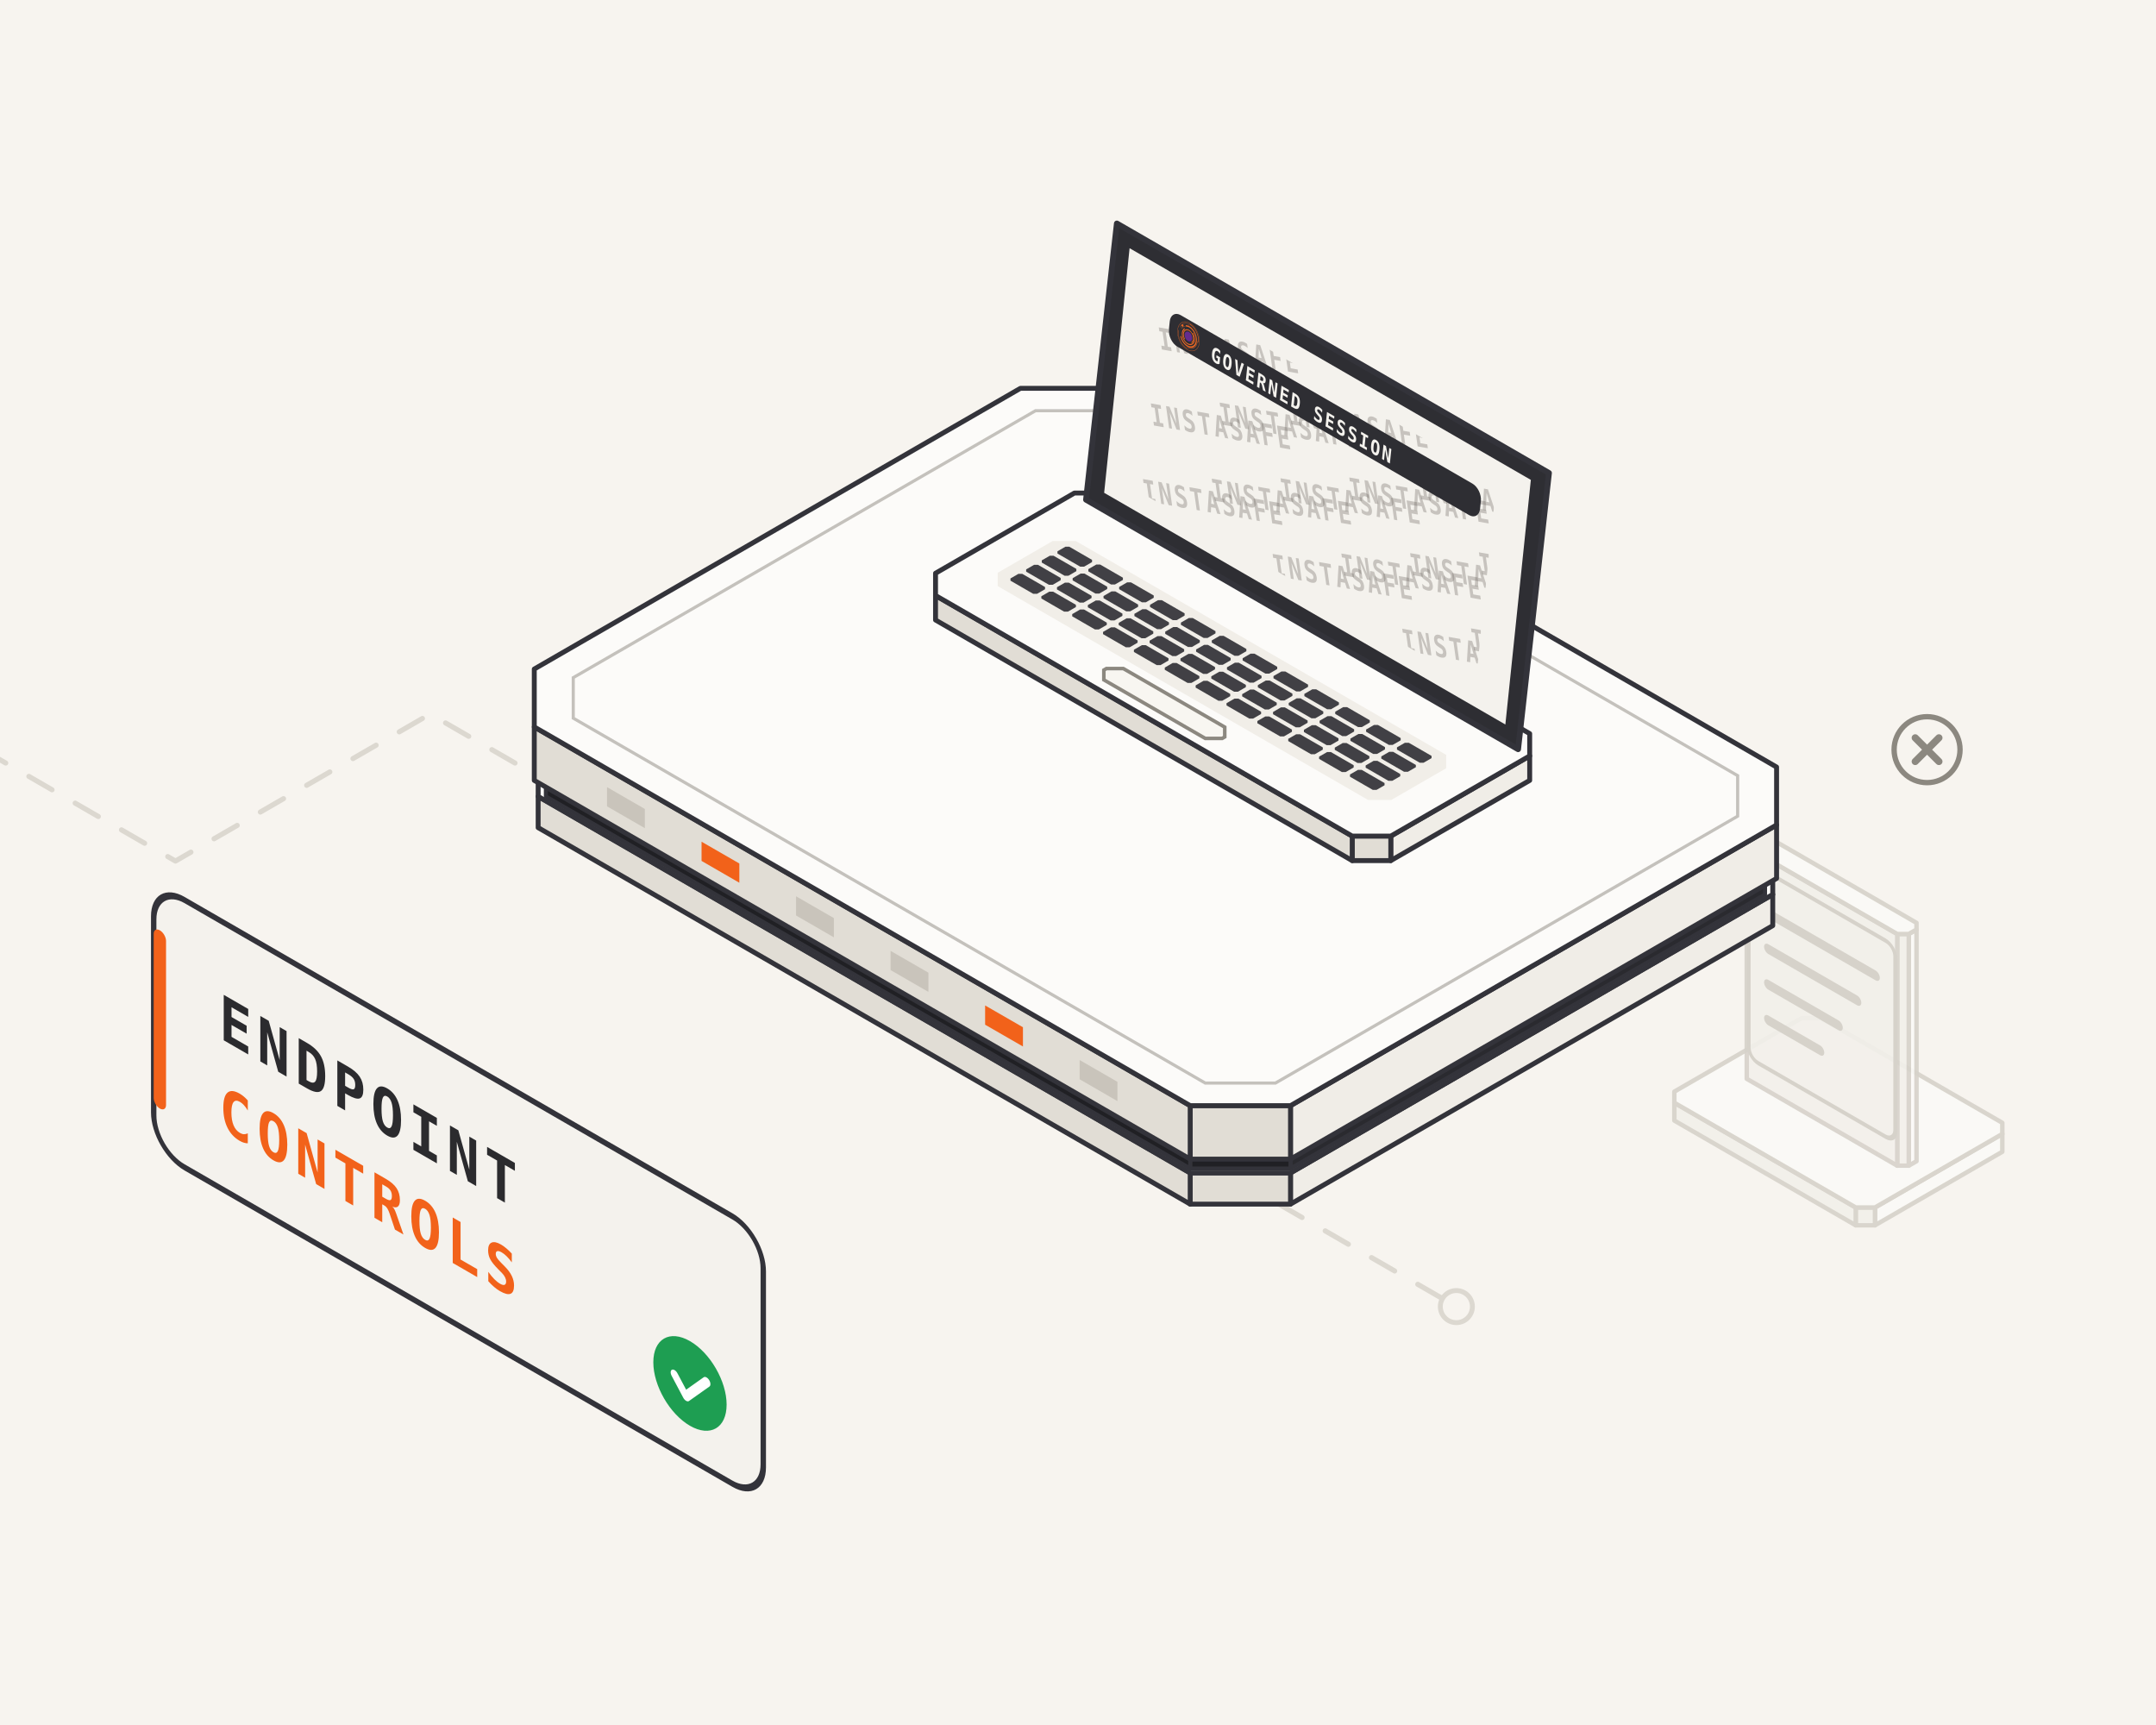
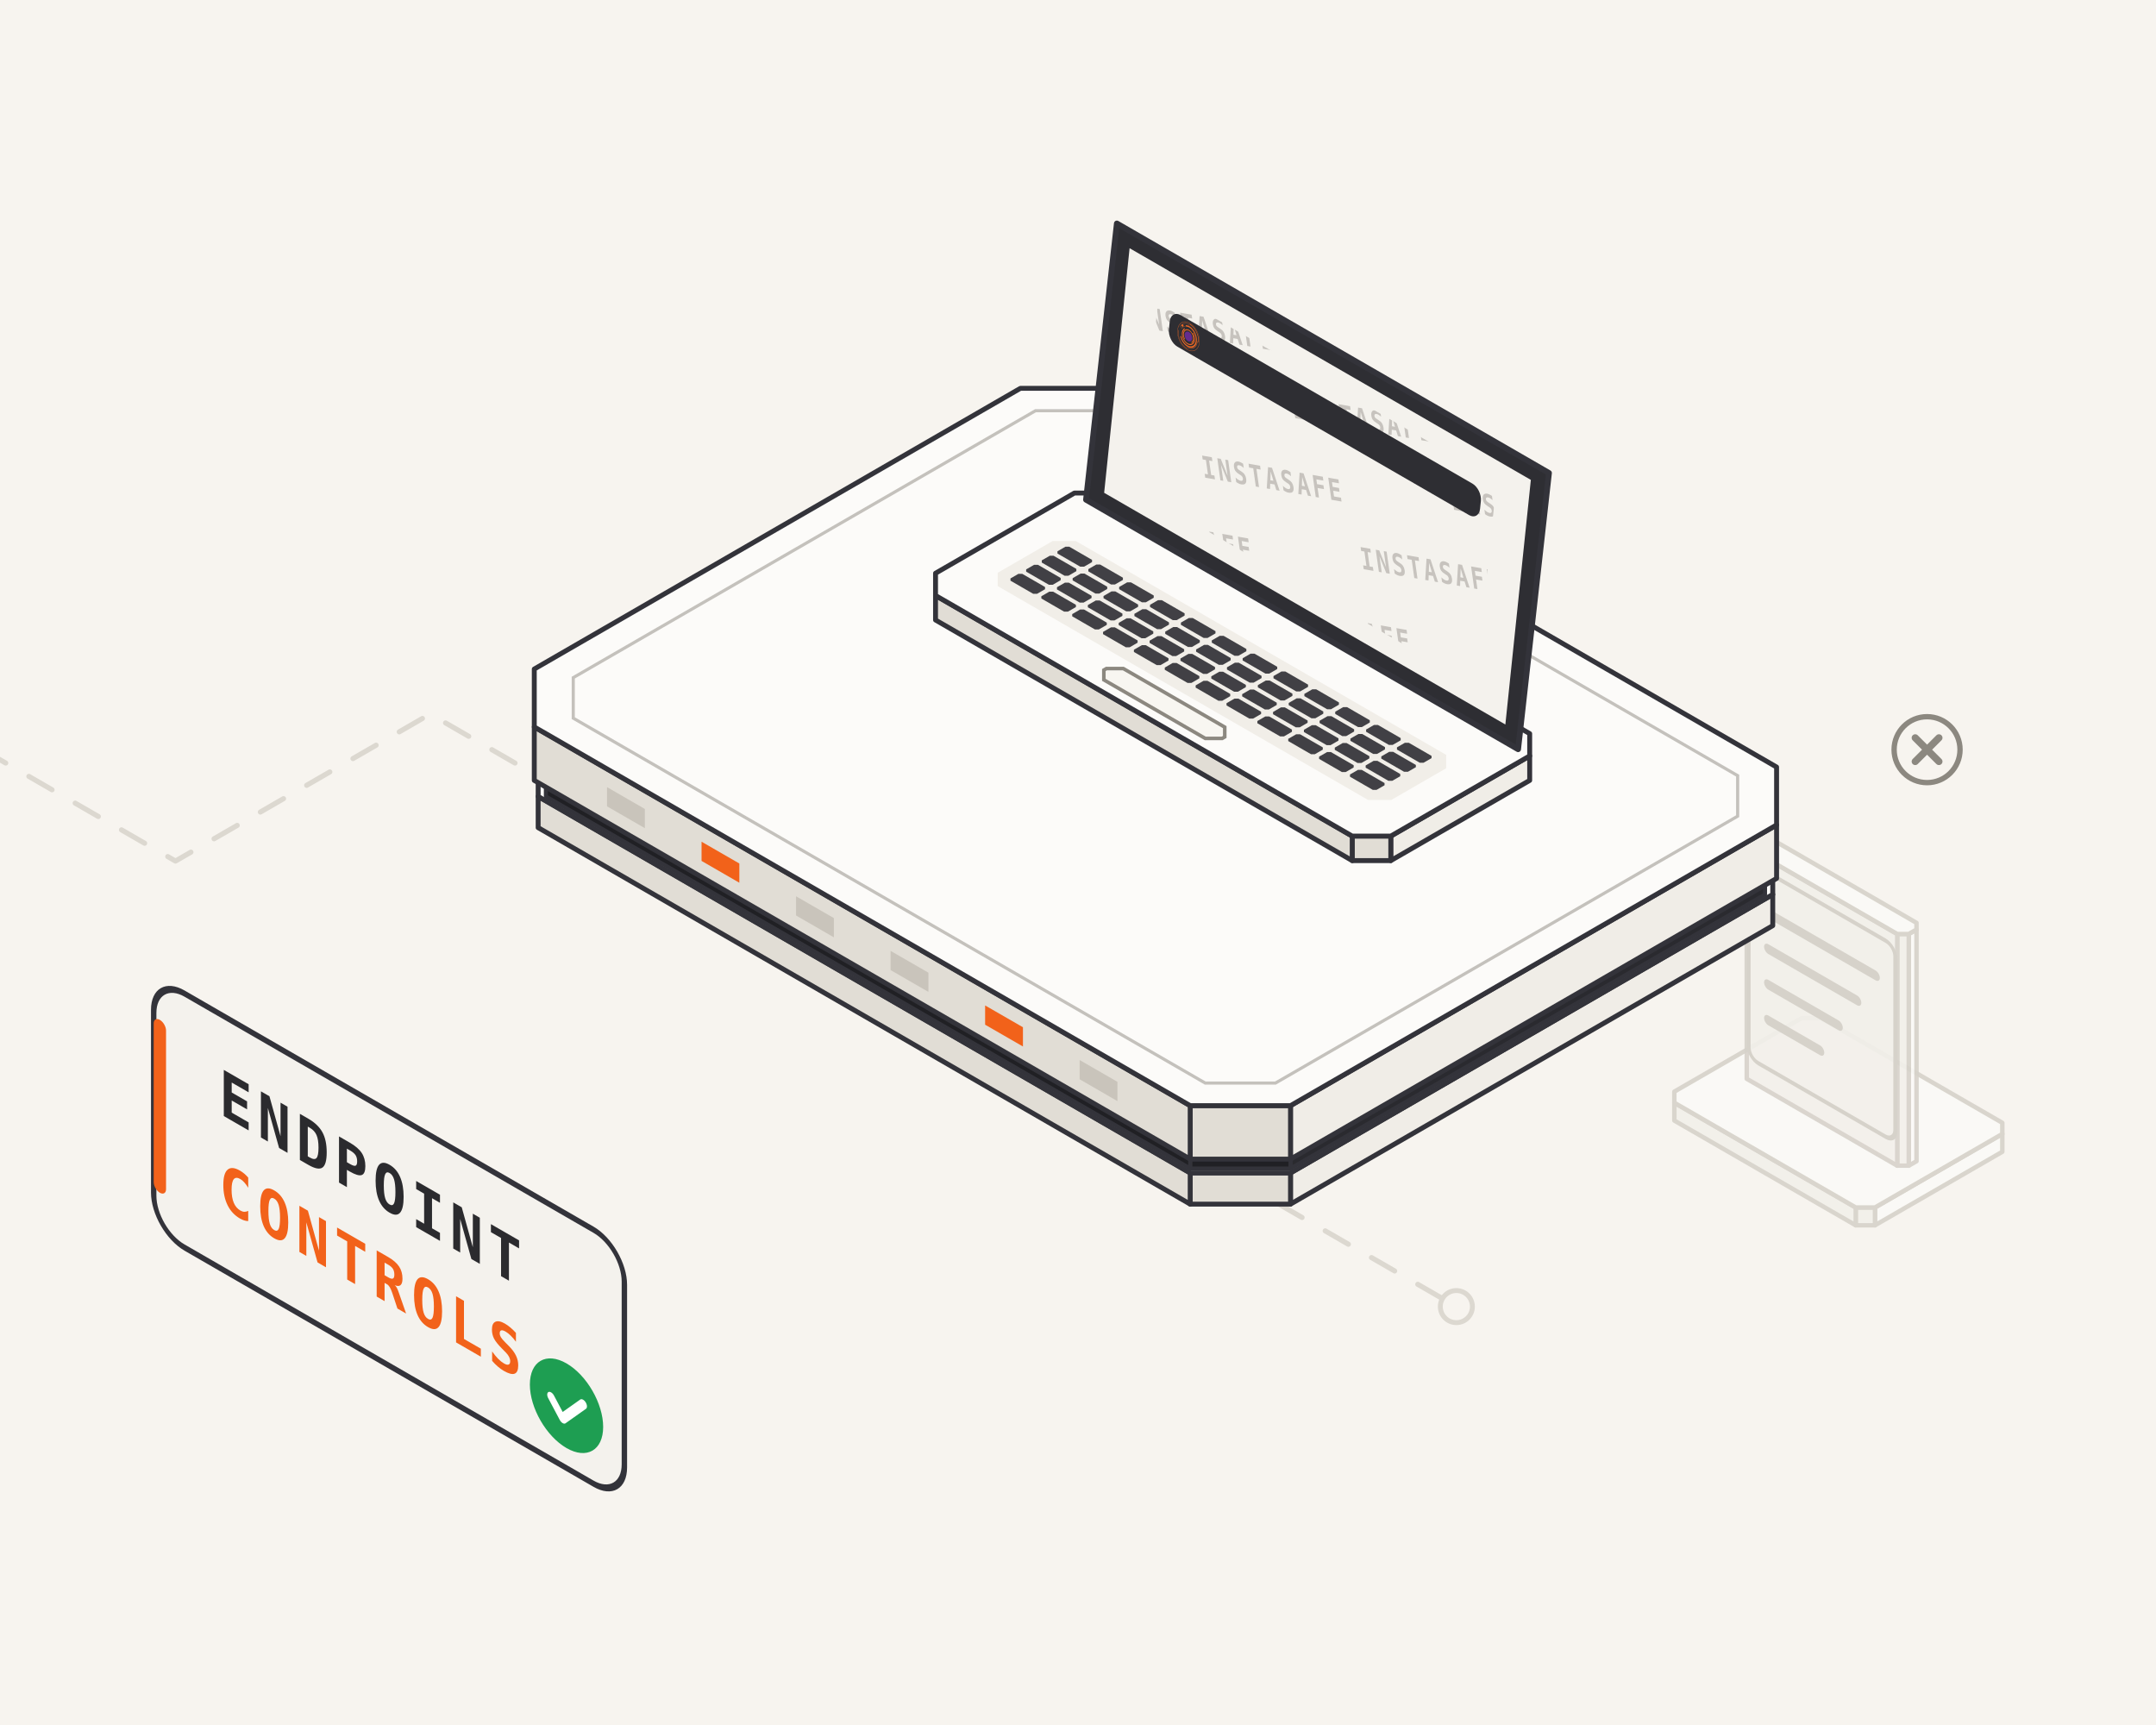
<svg xmlns="http://www.w3.org/2000/svg" viewBox="-247.240 -113.258 483.958 387.166" role="img" aria-label="endpoint illustration" data-content="-212.740 -63.100 202.217 223.750">
  <rect x="-4000" y="-4000" width="8000" height="8000" fill="#F7F4EF" />
  <path d="M-303.11 25.00 L-207.85 80.00 L-150.69 47.00 L79.67 180.00" fill="none" stroke="#DCD8D0" stroke-width="1.15" stroke-dasharray="6 6" stroke-linejoin="round" stroke-linecap="round" />
  <circle cx="-303.11" cy="25.00" r="3.6" fill="#F7F4EF" stroke="#DCD8D0" stroke-width="1.1" />
  <circle cx="79.67" cy="180.00" r="3.6" fill="#F7F4EF" stroke="#DCD8D0" stroke-width="1.1" />
  <g opacity="0.90">
    <polygon points="202.22,145.25 173.64,161.75 173.64,157.75 202.22,141.25" fill="#FBFAF7" stroke="#D6D2CA" stroke-width="1.00" stroke-linejoin="round" />
    <polygon points="173.64,161.75 169.31,161.75 169.31,157.75 173.64,157.75" fill="#F2EFEA" stroke="#D6D2CA" stroke-width="1.00" stroke-linejoin="round" />
    <polygon points="169.31,161.75 128.60,138.25 128.60,134.25 169.31,157.75" fill="#F2EFEA" stroke="#D6D2CA" stroke-width="1.00" stroke-linejoin="round" />
    <polygon points="161.51,115.25 202.22,138.75 202.22,141.25 173.64,157.75 169.31,157.75 128.60,134.25 128.60,131.75 157.18,115.25" fill="#FBFAF7" stroke="#D6D2CA" stroke-width="1.00" stroke-linejoin="round" />
  </g>
  <g opacity="0.90">
    <polygon points="182.96,147.37 181.22,148.37 181.22,96.37 182.96,95.37" fill="#FBFAF7" stroke="#D6D2CA" stroke-width="1.00" stroke-linejoin="round" />
    <polygon points="181.22,148.37 178.63,148.37 178.63,96.37 181.22,96.37" fill="#F2EFEA" stroke="#D6D2CA" stroke-width="1.00" stroke-linejoin="round" />
    <polygon points="178.63,148.37 144.85,128.87 144.85,76.87 178.63,96.37" fill="#F2EFEA" stroke="#D6D2CA" stroke-width="1.00" stroke-linejoin="round" />
    <polygon points="149.18,74.37 182.96,93.87 182.96,95.37 181.22,96.37 178.63,96.37 144.85,76.87 144.85,75.37 146.58,74.37" fill="#FBFAF7" stroke="#D6D2CA" stroke-width="1.00" stroke-linejoin="round" />
  </g>
  <g transform="matrix(0.86603,0.5,0,1,143.55,76.12)">
    <rect x="2" y="3" width="38.0" height="44.0" rx="2.5" fill="none" stroke="#D6D2CA" stroke-width="1" />
    <rect x="6" y="11" width="30.0" height="2.2" rx="1.1" fill="#D6D2CA" />
    <rect x="6" y="19" width="25.2" height="2.2" rx="1.1" fill="#D6D2CA" />
    <rect x="6" y="27" width="20.4" height="2.2" rx="1.1" fill="#D6D2CA" />
    <rect x="6" y="35" width="15.6" height="2.2" rx="1.1" fill="#D6D2CA" />
  </g>
  <g>
    <circle cx="185.33" cy="55.00" r="7.40" fill="#F7F4EF" stroke="#8C8880" stroke-width="1.2" />
    <path d="M182.67 52.34 L187.99 57.66 M187.99 52.34 L182.67 57.66" stroke="#8C8880" stroke-width="1.6" stroke-linecap="round" />
  </g>
  <g>
    <polygon points="150.69,94.50 42.44,157.00 42.44,150.00 150.69,87.50" fill="#F0EDE7" stroke="#33333A" stroke-width="1.10" stroke-linejoin="round" />
    <polygon points="42.44,157.00 19.92,157.00 19.92,150.00 42.44,150.00" fill="#E1DDD5" stroke="#33333A" stroke-width="1.10" stroke-linejoin="round" />
    <polygon points="19.92,157.00 -126.44,72.50 -126.44,65.50 19.92,150.00" fill="#E1DDD5" stroke="#33333A" stroke-width="1.10" stroke-linejoin="round" />
    <polygon points="4.33,-10.00 150.69,74.50 150.69,87.50 42.44,150.00 19.92,150.00 -126.44,65.50 -126.44,52.50 -18.19,-10.00" fill="#FCFBF9" stroke="#33333A" stroke-width="1.10" stroke-linejoin="round" />
  </g>
  <g>
    <polygon points="148.96,87.50 42.44,149.00 42.44,145.40 148.96,83.90" fill="#2A2A2F" stroke="#33333A" stroke-width="0.90" stroke-linejoin="round" />
    <polygon points="42.44,149.00 19.92,149.00 19.92,145.40 42.44,145.40" fill="#202024" stroke="#33333A" stroke-width="0.90" stroke-linejoin="round" />
    <polygon points="19.92,149.00 -124.71,65.50 -124.71,61.90 19.92,145.40" fill="#202024" stroke="#33333A" stroke-width="0.90" stroke-linejoin="round" />
    <polygon points="4.33,-12.60 148.96,70.90 148.96,83.90 42.44,145.40 19.92,145.40 -124.71,61.90 -124.71,48.90 -18.19,-12.60" fill="#34343A" stroke="#33333A" stroke-width="0.90" stroke-linejoin="round" />
  </g>
  <g>
    <polygon points="151.55,83.90 42.44,146.90 42.44,134.90 151.55,71.90" fill="#F0EDE7" stroke="#33333A" stroke-width="1.10" stroke-linejoin="round" />
    <polygon points="42.44,146.90 19.92,146.90 19.92,134.90 42.44,134.90" fill="#E1DDD5" stroke="#33333A" stroke-width="1.10" stroke-linejoin="round" />
    <polygon points="19.92,146.90 -127.31,61.90 -127.31,49.90 19.92,134.90" fill="#E1DDD5" stroke="#33333A" stroke-width="1.10" stroke-linejoin="round" />
    <polygon points="4.33,-26.10 151.55,58.90 151.55,71.90 42.44,134.90 19.92,134.90 -127.31,49.90 -127.31,36.90 -18.19,-26.10" fill="#FCFBF9" stroke="#33333A" stroke-width="1.10" stroke-linejoin="round" />
  </g>
  <polygon points="0.95,-21.07 142.81,60.83 142.81,69.93 39.06,129.83 23.30,129.83 -118.56,47.93 -118.56,38.83 -14.81,-21.07" fill="none" opacity="0.50" stroke="#8C8880" stroke-width="0.70" />
  <polygon points="-110.98,67.72 -102.49,72.62 -102.49,68.31 -110.98,63.41" fill="#C9C4BB" stroke="none" stroke-width="1.00" opacity="1.00" stroke-linejoin="round" />
  <polygon points="-89.76,79.97 -81.28,84.87 -81.28,80.55 -89.76,75.66" fill="#F2621A" stroke="none" stroke-width="1.00" opacity="1.00" stroke-linejoin="round" />
  <polygon points="-68.55,92.22 -60.06,97.12 -60.06,92.80 -68.55,87.91" fill="#C9C4BB" stroke="none" stroke-width="1.00" opacity="1.00" stroke-linejoin="round" />
  <polygon points="-47.33,104.47 -38.84,109.37 -38.84,105.05 -47.33,100.16" fill="#C9C4BB" stroke="none" stroke-width="1.00" opacity="1.00" stroke-linejoin="round" />
  <polygon points="-26.11,116.73 -17.62,121.62 -17.62,117.30 -26.11,112.41" fill="#F2621A" stroke="none" stroke-width="1.00" opacity="1.00" stroke-linejoin="round" />
  <polygon points="-4.89,128.98 3.59,133.88 3.59,129.55 -4.89,124.66" fill="#C9C4BB" stroke="none" stroke-width="1.00" opacity="1.00" stroke-linejoin="round" />
  <g>
    <polygon points="96.13,61.90 64.95,79.90 64.95,74.40 96.13,56.40" fill="#F0EDE7" stroke="#33333A" stroke-width="1.10" stroke-linejoin="round" />
    <polygon points="64.95,79.90 56.29,79.90 56.29,74.40 64.95,74.40" fill="#E1DDD5" stroke="#33333A" stroke-width="1.10" stroke-linejoin="round" />
    <polygon points="56.29,79.90 -37.24,25.90 -37.24,20.40 56.29,74.40" fill="#E1DDD5" stroke="#33333A" stroke-width="1.10" stroke-linejoin="round" />
    <polygon points="2.60,-2.60 96.13,51.40 96.13,56.40 64.95,74.40 56.29,74.40 -37.24,20.40 -37.24,15.40 -6.06,-2.60" fill="#FCFBF9" stroke="#33333A" stroke-width="1.10" stroke-linejoin="round" />
  </g>
  <polygon points="-5.75,8.17 77.39,56.17 77.39,59.17 65.06,66.29 59.86,66.29 -23.28,18.29 -23.28,15.29 -10.95,8.17" fill="#F1EEE8" opacity="1.00" stroke="none" stroke-width="0.80" />
  <polygon points="-7.22,9.45 -2.11,12.40 -2.11,12.90 -3.90,13.93 -4.76,13.93 -9.87,10.98 -9.87,10.48 -8.09,9.45" fill="#2E2E33" opacity="0.90" stroke="none" stroke-width="0.80" />
  <polygon points="-0.29,13.45 4.82,16.40 4.82,16.90 3.03,17.93 2.17,17.93 -2.94,14.98 -2.94,14.48 -1.16,13.45" fill="#2E2E33" opacity="0.90" stroke="none" stroke-width="0.80" />
  <polygon points="6.63,17.45 11.74,20.40 11.74,20.90 9.96,21.93 9.09,21.93 3.98,18.98 3.98,18.48 5.77,17.45" fill="#2E2E33" opacity="0.90" stroke="none" stroke-width="0.80" />
  <polygon points="13.56,21.45 18.67,24.40 18.67,24.90 16.89,25.93 16.02,25.93 10.91,22.98 10.91,22.48 12.70,21.45" fill="#2E2E33" opacity="0.90" stroke="none" stroke-width="0.80" />
  <polygon points="20.49,25.45 25.60,28.40 25.60,28.90 23.82,29.93 22.95,29.93 17.84,26.98 17.84,26.48 19.62,25.45" fill="#2E2E33" opacity="0.90" stroke="none" stroke-width="0.80" />
  <polygon points="27.42,29.45 32.53,32.40 32.53,32.90 30.74,33.93 29.88,33.93 24.77,30.98 24.77,30.48 26.55,29.45" fill="#2E2E33" opacity="0.90" stroke="none" stroke-width="0.80" />
  <polygon points="34.35,33.45 39.46,36.40 39.46,36.90 37.67,37.93 36.81,37.93 31.70,34.98 31.70,34.48 33.48,33.45" fill="#2E2E33" opacity="0.90" stroke="none" stroke-width="0.80" />
  <polygon points="41.27,37.45 46.38,40.40 46.38,40.90 44.60,41.93 43.73,41.93 38.62,38.98 38.62,38.48 40.41,37.45" fill="#2E2E33" opacity="0.90" stroke="none" stroke-width="0.80" />
  <polygon points="48.20,41.45 53.31,44.40 53.31,44.90 51.53,45.93 50.66,45.93 45.55,42.98 45.55,42.48 47.34,41.45" fill="#2E2E33" opacity="0.90" stroke="none" stroke-width="0.80" />
  <polygon points="55.13,45.45 60.24,48.40 60.24,48.90 58.46,49.93 57.59,49.93 52.48,46.98 52.48,46.48 54.27,45.45" fill="#2E2E33" opacity="0.90" stroke="none" stroke-width="0.80" />
  <polygon points="62.06,49.45 67.17,52.40 67.17,52.90 65.38,53.93 64.52,53.93 59.41,50.98 59.41,50.48 61.19,49.45" fill="#2E2E33" opacity="0.90" stroke="none" stroke-width="0.80" />
  <polygon points="68.99,53.45 74.10,56.40 74.10,56.90 72.31,57.93 71.45,57.93 66.34,54.98 66.34,54.48 68.12,53.45" fill="#2E2E33" opacity="0.90" stroke="none" stroke-width="0.80" />
  <polygon points="-10.74,11.48 -5.63,14.43 -5.63,14.93 -7.41,15.96 -8.28,15.96 -13.39,13.01 -13.39,12.51 -11.60,11.48" fill="#2E2E33" opacity="0.90" stroke="none" stroke-width="0.80" />
  <polygon points="-3.81,15.48 1.30,18.43 1.30,18.93 -0.48,19.96 -1.35,19.96 -6.46,17.01 -6.46,16.51 -4.68,15.48" fill="#2E2E33" opacity="0.90" stroke="none" stroke-width="0.80" />
  <polygon points="3.12,19.48 8.23,22.43 8.23,22.93 6.44,23.96 5.58,23.96 0.47,21.01 0.47,20.51 2.25,19.48" fill="#2E2E33" opacity="0.90" stroke="none" stroke-width="0.80" />
  <polygon points="10.05,23.48 15.16,26.43 15.16,26.93 13.37,27.96 12.51,27.96 7.40,25.01 7.40,24.51 9.18,23.48" fill="#2E2E33" opacity="0.90" stroke="none" stroke-width="0.80" />
  <polygon points="16.97,27.48 22.08,30.43 22.08,30.93 20.30,31.96 19.43,31.96 14.32,29.01 14.32,28.51 16.11,27.48" fill="#2E2E33" opacity="0.90" stroke="none" stroke-width="0.80" />
  <polygon points="23.90,31.48 29.01,34.43 29.01,34.93 27.23,35.96 26.36,35.96 21.25,33.01 21.25,32.51 23.04,31.48" fill="#2E2E33" opacity="0.90" stroke="none" stroke-width="0.80" />
  <polygon points="30.83,35.48 35.94,38.43 35.94,38.93 34.16,39.96 33.29,39.96 28.18,37.01 28.18,36.51 29.96,35.48" fill="#2E2E33" opacity="0.90" stroke="none" stroke-width="0.80" />
  <polygon points="37.76,39.48 42.87,42.43 42.87,42.93 41.08,43.96 40.22,43.96 35.11,41.01 35.11,40.51 36.89,39.48" fill="#2E2E33" opacity="0.90" stroke="none" stroke-width="0.80" />
  <polygon points="44.69,43.48 49.80,46.43 49.80,46.93 48.01,47.96 47.15,47.96 42.04,45.01 42.04,44.51 43.82,43.48" fill="#2E2E33" opacity="0.90" stroke="none" stroke-width="0.80" />
  <polygon points="51.62,47.48 56.72,50.43 56.72,50.93 54.94,51.96 54.07,51.96 48.97,49.01 48.97,48.51 50.75,47.48" fill="#2E2E33" opacity="0.90" stroke="none" stroke-width="0.80" />
  <polygon points="58.54,51.48 63.65,54.43 63.65,54.93 61.87,55.96 61.00,55.96 55.89,53.01 55.89,52.51 57.68,51.48" fill="#2E2E33" opacity="0.90" stroke="none" stroke-width="0.80" />
  <polygon points="65.47,55.48 70.58,58.43 70.58,58.93 68.80,59.96 67.93,59.96 62.82,57.01 62.82,56.51 64.61,55.48" fill="#2E2E33" opacity="0.90" stroke="none" stroke-width="0.80" />
  <polygon points="-14.25,13.51 -9.15,16.46 -9.15,16.96 -10.93,17.99 -11.80,17.99 -16.90,15.04 -16.90,14.54 -15.12,13.51" fill="#2E2E33" opacity="0.90" stroke="none" stroke-width="0.80" />
  <polygon points="-7.33,17.51 -2.22,20.46 -2.22,20.96 -4.00,21.99 -4.87,21.99 -9.98,19.04 -9.98,18.54 -8.19,17.51" fill="#2E2E33" opacity="0.90" stroke="none" stroke-width="0.80" />
  <polygon points="-0.40,21.51 4.71,24.46 4.71,24.96 2.93,25.99 2.06,25.99 -3.05,23.04 -3.05,22.54 -1.26,21.51" fill="#2E2E33" opacity="0.90" stroke="none" stroke-width="0.80" />
  <polygon points="6.53,25.51 11.64,28.46 11.64,28.96 9.86,29.99 8.99,29.99 3.88,27.04 3.88,26.54 5.66,25.51" fill="#2E2E33" opacity="0.90" stroke="none" stroke-width="0.80" />
  <polygon points="13.46,29.51 18.57,32.46 18.57,32.96 16.78,33.99 15.92,33.99 10.81,31.04 10.81,30.54 12.59,29.51" fill="#2E2E33" opacity="0.90" stroke="none" stroke-width="0.80" />
  <polygon points="20.39,33.51 25.50,36.46 25.50,36.96 23.71,37.99 22.85,37.99 17.74,35.04 17.74,34.54 19.52,33.51" fill="#2E2E33" opacity="0.90" stroke="none" stroke-width="0.80" />
  <polygon points="27.31,37.51 32.42,40.46 32.42,40.96 30.64,41.99 29.77,41.99 24.66,39.04 24.66,38.54 26.45,37.51" fill="#2E2E33" opacity="0.90" stroke="none" stroke-width="0.80" />
  <polygon points="34.24,41.51 39.35,44.46 39.35,44.96 37.57,45.99 36.70,45.99 31.59,43.04 31.59,42.54 33.38,41.51" fill="#2E2E33" opacity="0.90" stroke="none" stroke-width="0.80" />
  <polygon points="41.17,45.51 46.28,48.46 46.28,48.96 44.50,49.99 43.63,49.99 38.52,47.04 38.52,46.54 40.30,45.51" fill="#2E2E33" opacity="0.90" stroke="none" stroke-width="0.80" />
  <polygon points="48.10,49.51 53.21,52.46 53.21,52.96 51.42,53.99 50.56,53.99 45.45,51.04 45.45,50.54 47.23,49.51" fill="#2E2E33" opacity="0.90" stroke="none" stroke-width="0.80" />
  <polygon points="55.03,53.51 60.14,56.46 60.14,56.96 58.35,57.99 57.49,57.99 52.38,55.04 52.38,54.54 54.16,53.51" fill="#2E2E33" opacity="0.90" stroke="none" stroke-width="0.80" />
  <polygon points="61.96,57.51 67.07,60.46 67.07,60.96 65.28,61.99 64.41,61.99 59.31,59.04 59.31,58.54 61.09,57.51" fill="#2E2E33" opacity="0.90" stroke="none" stroke-width="0.80" />
  <polygon points="-17.77,15.54 -12.66,18.49 -12.66,18.99 -14.45,20.02 -15.31,20.02 -20.42,17.07 -20.42,16.57 -18.64,15.54" fill="#2E2E33" opacity="0.90" stroke="none" stroke-width="0.80" />
  <polygon points="-10.84,19.54 -5.73,22.49 -5.73,22.99 -7.52,24.02 -8.38,24.02 -13.49,21.07 -13.49,20.57 -11.71,19.54" fill="#2E2E33" opacity="0.90" stroke="none" stroke-width="0.80" />
  <polygon points="-3.91,23.54 1.20,26.49 1.20,26.99 -0.59,28.02 -1.45,28.02 -6.56,25.07 -6.56,24.57 -4.78,23.54" fill="#2E2E33" opacity="0.90" stroke="none" stroke-width="0.80" />
  <polygon points="3.01,27.54 8.12,30.49 8.12,30.99 6.34,32.02 5.47,32.02 0.36,29.07 0.36,28.57 2.15,27.54" fill="#2E2E33" opacity="0.90" stroke="none" stroke-width="0.80" />
  <polygon points="9.94,31.54 15.05,34.49 15.05,34.99 13.27,36.02 12.40,36.02 7.29,33.07 7.29,32.57 9.08,31.54" fill="#2E2E33" opacity="0.90" stroke="none" stroke-width="0.80" />
  <polygon points="16.87,35.54 21.98,38.49 21.98,38.99 20.20,40.02 19.33,40.02 14.22,37.07 14.22,36.57 16.00,35.54" fill="#2E2E33" opacity="0.90" stroke="none" stroke-width="0.80" />
  <polygon points="23.80,39.54 28.91,42.49 28.91,42.99 27.12,44.02 26.26,44.02 21.15,41.07 21.15,40.57 22.93,39.54" fill="#2E2E33" opacity="0.90" stroke="none" stroke-width="0.80" />
  <polygon points="30.73,43.54 35.84,46.49 35.84,46.99 34.05,48.02 33.19,48.02 28.08,45.07 28.08,44.57 29.86,43.54" fill="#2E2E33" opacity="0.90" stroke="none" stroke-width="0.80" />
  <polygon points="37.65,47.54 42.76,50.49 42.76,50.99 40.98,52.02 40.11,52.02 35.00,49.07 35.00,48.57 36.79,47.54" fill="#2E2E33" opacity="0.90" stroke="none" stroke-width="0.80" />
  <polygon points="44.58,51.54 49.69,54.49 49.69,54.99 47.91,56.02 47.04,56.02 41.93,53.07 41.93,52.57 43.72,51.54" fill="#2E2E33" opacity="0.90" stroke="none" stroke-width="0.80" />
  <polygon points="51.51,55.54 56.62,58.49 56.62,58.99 54.84,60.02 53.97,60.02 48.86,57.07 48.86,56.57 50.65,55.54" fill="#2E2E33" opacity="0.90" stroke="none" stroke-width="0.80" />
  <polygon points="58.44,59.54 63.55,62.49 63.55,62.99 61.76,64.02 60.90,64.02 55.79,61.07 55.79,60.57 57.57,59.54" fill="#2E2E33" opacity="0.90" stroke="none" stroke-width="0.80" />
  <polygon points="4.92,36.80 27.68,49.94 27.68,52.14 27.11,52.47 23.30,52.47 0.54,39.33 0.54,37.13 1.11,36.80" fill="#F8F6F1" opacity="1.00" stroke="#8C8880" stroke-width="0.80" />
  <polygon points="-3.46,-1.10 93.53,54.90 100.46,-7.10 3.46,-63.10" fill="#2E2E33" stroke="#33333A" stroke-width="1.30" opacity="1.00" stroke-linejoin="round" />
  <polygon points="0.61,-2.65 90.67,49.35 96.39,-5.55 6.32,-57.55" fill="#F4F2ED" stroke="none" stroke-width="1.00" opacity="1.00" stroke-linejoin="round" />
  <g transform="matrix(0.86603,0.5,-0.1096,1.05275,6.32,-57.55)">
    <g transform="translate(8.32,4.17) scale(0.84)">
      <rect x="0" y="0" width="104" height="52" fill="#F4F2ED" />
      <clipPath id="wmclip">
        <rect x="0" y="0" width="104" height="52" />
      </clipPath>
-       <g clip-path="url(#wmclip)">
-         <g transform="translate(2.0,15.0) rotate(-18)" opacity=".34">
+       <g data-texture="1" clip-path="url(#wmclip)">
+         <g transform="translate(-6.0,13.0) rotate(-18)" opacity=".34">
          <text x="0.0" y="0.0" font-family="ui-monospace,SFMono-Regular,Menlo,monospace" font-size="7.0" font-weight="700" letter-spacing=".10em" fill="#6E6A63" text-anchor="start">INSTASAFE</text>
        </g>
-         <g transform="translate(42.0,15.0) rotate(-18)" opacity=".34">
+         <g transform="translate(42.9,13.0) rotate(-18)" opacity=".34">
          <text x="0.0" y="0.0" font-family="ui-monospace,SFMono-Regular,Menlo,monospace" font-size="7.0" font-weight="700" letter-spacing=".10em" fill="#6E6A63" text-anchor="start">INSTASAFE</text>
        </g>
-         <g transform="translate(82.0,15.0) rotate(-18)" opacity=".34">
+         <g transform="translate(91.9,13.0) rotate(-18)" opacity=".34">
          <text x="0.0" y="0.0" font-family="ui-monospace,SFMono-Regular,Menlo,monospace" font-size="7.0" font-weight="700" letter-spacing=".10em" fill="#6E6A63" text-anchor="start">INSTASAFE</text>
        </g>
-         <g transform="translate(22.0,24.6) rotate(-18)" opacity=".34">
+         <g transform="translate(140.8,13.0) rotate(-18)" opacity=".34">
          <text x="0.0" y="0.0" font-family="ui-monospace,SFMono-Regular,Menlo,monospace" font-size="7.0" font-weight="700" letter-spacing=".10em" fill="#6E6A63" text-anchor="start">INSTASAFE</text>
        </g>
-         <g transform="translate(62.0,24.6) rotate(-18)" opacity=".34">
+         <g transform="translate(18.5,39.7) rotate(-18)" opacity=".34">
          <text x="0.0" y="0.0" font-family="ui-monospace,SFMono-Regular,Menlo,monospace" font-size="7.0" font-weight="700" letter-spacing=".10em" fill="#6E6A63" text-anchor="start">INSTASAFE</text>
        </g>
-         <g transform="translate(102.0,24.6) rotate(-18)" opacity=".34">
+         <g transform="translate(67.4,39.7) rotate(-18)" opacity=".34">
          <text x="0.0" y="0.0" font-family="ui-monospace,SFMono-Regular,Menlo,monospace" font-size="7.0" font-weight="700" letter-spacing=".10em" fill="#6E6A63" text-anchor="start">INSTASAFE</text>
        </g>
-         <g transform="translate(2.0,34.3) rotate(-18)" opacity=".34">
+         <g transform="translate(116.3,39.7) rotate(-18)" opacity=".34">
          <text x="0.0" y="0.0" font-family="ui-monospace,SFMono-Regular,Menlo,monospace" font-size="7.0" font-weight="700" letter-spacing=".10em" fill="#6E6A63" text-anchor="start">INSTASAFE</text>
        </g>
-         <g transform="translate(42.0,34.3) rotate(-18)" opacity=".34">
+         <g transform="translate(165.3,39.7) rotate(-18)" opacity=".34">
          <text x="0.0" y="0.0" font-family="ui-monospace,SFMono-Regular,Menlo,monospace" font-size="7.0" font-weight="700" letter-spacing=".10em" fill="#6E6A63" text-anchor="start">INSTASAFE</text>
        </g>
-         <g transform="translate(82.0,34.3) rotate(-18)" opacity=".34">
+         <g transform="translate(-6.0,66.3) rotate(-18)" opacity=".34">
          <text x="0.0" y="0.0" font-family="ui-monospace,SFMono-Regular,Menlo,monospace" font-size="7.0" font-weight="700" letter-spacing=".10em" fill="#6E6A63" text-anchor="start">INSTASAFE</text>
        </g>
-         <g transform="translate(22.0,43.9) rotate(-18)" opacity=".34">
+         <g transform="translate(42.9,66.3) rotate(-18)" opacity=".34">
          <text x="0.0" y="0.0" font-family="ui-monospace,SFMono-Regular,Menlo,monospace" font-size="7.0" font-weight="700" letter-spacing=".10em" fill="#6E6A63" text-anchor="start">INSTASAFE</text>
        </g>
-         <g transform="translate(62.0,43.9) rotate(-18)" opacity=".34">
+         <g transform="translate(91.9,66.3) rotate(-18)" opacity=".34">
          <text x="0.0" y="0.0" font-family="ui-monospace,SFMono-Regular,Menlo,monospace" font-size="7.0" font-weight="700" letter-spacing=".10em" fill="#6E6A63" text-anchor="start">INSTASAFE</text>
        </g>
-         <g transform="translate(102.0,43.9) rotate(-18)" opacity=".34">
-           <text x="0.0" y="0.0" font-family="ui-monospace,SFMono-Regular,Menlo,monospace" font-size="7.0" font-weight="700" letter-spacing=".10em" fill="#6E6A63" text-anchor="start">INSTASAFE</text>
-         </g>
-         <g transform="translate(2.0,53.5) rotate(-18)" opacity=".34">
-           <text x="0.0" y="0.0" font-family="ui-monospace,SFMono-Regular,Menlo,monospace" font-size="7.0" font-weight="700" letter-spacing=".10em" fill="#6E6A63" text-anchor="start">INSTASAFE</text>
-         </g>
-         <g transform="translate(42.0,53.5) rotate(-18)" opacity=".34">
-           <text x="0.0" y="0.0" font-family="ui-monospace,SFMono-Regular,Menlo,monospace" font-size="7.0" font-weight="700" letter-spacing=".10em" fill="#6E6A63" text-anchor="start">INSTASAFE</text>
-         </g>
-         <g transform="translate(82.0,53.5) rotate(-18)" opacity=".34">
+         <g transform="translate(140.8,66.3) rotate(-18)" opacity=".34">
          <text x="0.0" y="0.0" font-family="ui-monospace,SFMono-Regular,Menlo,monospace" font-size="7.0" font-weight="700" letter-spacing=".10em" fill="#6E6A63" text-anchor="start">INSTASAFE</text>
        </g>
      </g>
      <rect x="4.0" y="4.0" width="96.0" height="8.0" rx="3.0" fill="#2E2E33" opacity="1.00" />
      <g transform="translate(6.5,4.6)">
        <g data-logo="6.80 6.80">
          <g opacity="1.00" transform="translate(0.000,0.031) scale(0.00741)">
            <defs>
-               <style>.lg7-cls-1{fill:#f06823;}.lg7-cls-2{fill:#652c8f;}</style>
+               <style>.lg21-cls-1{fill:#f06823;}.lg21-cls-2{fill:#652c8f;}</style>
            </defs>
-             <path class="lg7-cls-1" d="M209.88,316.12s24.4-36.76,54.9-66.53l45.31,45.52s-41.76,43.52-49.21,54.59Z" transform="translate(-81.01 -85.14)" />
-             <path class="lg7-cls-1" d="M538.26,994.86C286.13,994.86,81,790.81,81,540S286.13,85.14,538.26,85.14c128.29,0,246.22,48.56,332.07,136.73C953.3,307.08,999,420.06,999,540,999,795.06,796.61,994.86,538.26,994.86Zm0-900.41c-247,0-447.95,199.87-447.95,445.55s201,445.55,448,445.55c253.14,0,451.43-195.71,451.43-445.55S791.4,94.45,538.26,94.45Z" transform="translate(-81.01 -85.14)" />
-             <path class="lg7-cls-1" d="M532.69,969.9c-110.68,0-214.43-42.64-293.12-120.7C154.8,765.12,107.18,647.68,108.92,527l12.41.18c-1.69,117.33,44.59,231.5,127,313.22,76.33,75.72,177,117.1,284.38,117.1,3.15,0,6.28,0,9.43-.1l.28,12.4C539.16,969.86,535.91,969.9,532.69,969.9Z" transform="translate(-81.01 -85.14)" />
-             <ellipse class="lg7-cls-2" cx="457.77" cy="461.66" rx="154.52" ry="155.22" />
-             <path class="lg7-cls-1" d="M395.66,710.43C347.05,665.2,318,602.87,318,543.7,318,421.46,417.05,322,538.77,322S759.53,421.46,759.53,543.7c0,51.75-23.6,110.53-61.6,153.4l-20.88-18.51c33.65-38,54.56-89.67,54.56-134.89,0-106.84-86.5-193.77-192.84-193.77S345.94,436.86,345.94,543.7c0,50.79,26.33,106.84,68.73,146.3Z" transform="translate(-81.01 -85.14)" />
-             <path class="lg7-cls-1" d="M253.4,406.9l-82.58-35.07,1.43-3.53c.23-.56,22.93-55.7,76.86-111.36,49.78-51.38,137.17-113.86,270.76-119.76l3.85-.17,3.86,77.08-3.68.37c-1.84.18-185.48,20.13-268.88,189.16ZM181,367.72l68.74,29.19c44.72-88.29,116-135.21,168.23-159.08,48.75-22.27,89.35-29,101.53-30.65l-3.11-62.07C387.49,151.91,303,212.46,254.68,262.34,209.52,308.94,186.79,354.92,181,367.72Z" transform="translate(-81.01 -85.14)" />
-             <path class="lg7-cls-1" d="M538.32,812.08c-149.26,0-270.69-121.57-270.69-271,0-74.92,40-146.51,77.35-188.52l24.32,21.65c-33.41,37.54-69.1,101.08-69.1,166.87,0,131.47,106.82,238.44,238.12,238.44C665.51,779.52,773,670.33,773,541.08c0-68.25-30.88-134.29-84.71-181.17l21.39-24.56c60.93,53.08,95.88,128.06,95.88,205.73C805.52,688,683.16,812.08,538.32,812.08Z" transform="translate(-81.01 -85.14)" />
-             <path class="lg7-cls-1" d="M538.77,892.57c-138.12,0-263.63-81.3-319.74-207.11l38.24-17.05C306.66,779.15,417.15,850.7,538.77,850.7c169.75,0,307.86-137.55,307.86-306.62S708.52,237.46,538.77,237.46A306.27,306.27,0,0,0,407,266.88L389.16,229a347.86,347.86,0,0,1,149.61-33.43c192.84,0,349.73,156.33,349.73,348.49S731.61,892.57,538.77,892.57Z" transform="translate(-81.01 -85.14)" />
-             <path class="lg7-cls-1" d="M532.19,923V910.6c208.22,0,373.14-166,375.46-377.9l12.4.13c-1.17,106.76-41.95,205.58-114.84,278.28C732.86,883.27,635.9,923,532.19,923Z" transform="translate(-81.01 -85.14)" />
-             <path class="lg7-cls-1" d="M950.25,543.65c-7.21-228.34-189.56-410-415.13-413.47l.34-21.7c114.6,1.78,222.75,47.8,304.54,129.57A449.7,449.7,0,0,1,972,543Z" transform="translate(-81.01 -85.14)" />
+             <path class="lg21-cls-1" d="M209.88,316.12s24.4-36.76,54.9-66.53l45.31,45.52s-41.76,43.52-49.21,54.59Z" transform="translate(-81.01 -85.14)" />
+             <path class="lg21-cls-1" d="M538.26,994.86C286.13,994.86,81,790.81,81,540S286.13,85.14,538.26,85.14c128.29,0,246.22,48.56,332.07,136.73C953.3,307.08,999,420.06,999,540,999,795.06,796.61,994.86,538.26,994.86Zm0-900.41c-247,0-447.95,199.87-447.95,445.55s201,445.55,448,445.55c253.14,0,451.43-195.71,451.43-445.55S791.4,94.45,538.26,94.45Z" transform="translate(-81.01 -85.14)" />
+             <path class="lg21-cls-1" d="M532.69,969.9c-110.68,0-214.43-42.64-293.12-120.7C154.8,765.12,107.18,647.68,108.92,527l12.41.18c-1.69,117.33,44.59,231.5,127,313.22,76.33,75.72,177,117.1,284.38,117.1,3.15,0,6.28,0,9.43-.1l.28,12.4C539.16,969.86,535.91,969.9,532.69,969.9Z" transform="translate(-81.01 -85.14)" />
+             <ellipse class="lg21-cls-2" cx="457.77" cy="461.66" rx="154.52" ry="155.22" />
+             <path class="lg21-cls-1" d="M395.66,710.43C347.05,665.2,318,602.87,318,543.7,318,421.46,417.05,322,538.77,322S759.53,421.46,759.53,543.7c0,51.75-23.6,110.53-61.6,153.4l-20.88-18.51c33.65-38,54.56-89.67,54.56-134.89,0-106.84-86.5-193.77-192.84-193.77S345.94,436.86,345.94,543.7c0,50.79,26.33,106.84,68.73,146.3Z" transform="translate(-81.01 -85.14)" />
+             <path class="lg21-cls-1" d="M253.4,406.9l-82.58-35.07,1.43-3.53c.23-.56,22.93-55.7,76.86-111.36,49.78-51.38,137.17-113.86,270.76-119.76l3.85-.17,3.86,77.08-3.68.37c-1.84.18-185.48,20.13-268.88,189.16ZM181,367.72l68.74,29.19c44.72-88.29,116-135.21,168.23-159.08,48.75-22.27,89.35-29,101.53-30.65l-3.11-62.07C387.49,151.91,303,212.46,254.68,262.34,209.52,308.94,186.79,354.92,181,367.72Z" transform="translate(-81.01 -85.14)" />
+             <path class="lg21-cls-1" d="M538.32,812.08c-149.26,0-270.69-121.57-270.69-271,0-74.92,40-146.51,77.35-188.52l24.32,21.65c-33.41,37.54-69.1,101.08-69.1,166.87,0,131.47,106.82,238.44,238.12,238.44C665.51,779.52,773,670.33,773,541.08c0-68.25-30.88-134.29-84.71-181.17l21.39-24.56c60.93,53.08,95.88,128.06,95.88,205.73C805.52,688,683.16,812.08,538.32,812.08Z" transform="translate(-81.01 -85.14)" />
+             <path class="lg21-cls-1" d="M538.77,892.57c-138.12,0-263.63-81.3-319.74-207.11l38.24-17.05C306.66,779.15,417.15,850.7,538.77,850.7c169.75,0,307.86-137.55,307.86-306.62S708.52,237.46,538.77,237.46A306.27,306.27,0,0,0,407,266.88L389.16,229a347.86,347.86,0,0,1,149.61-33.43c192.84,0,349.73,156.33,349.73,348.49S731.61,892.57,538.77,892.57Z" transform="translate(-81.01 -85.14)" />
+             <path class="lg21-cls-1" d="M532.19,923V910.6c208.22,0,373.14-166,375.46-377.9l12.4.13c-1.17,106.76-41.95,205.58-114.84,278.28C732.86,883.27,635.9,923,532.19,923Z" transform="translate(-81.01 -85.14)" />
+             <path class="lg21-cls-1" d="M950.25,543.65c-7.21-228.34-189.56-410-415.13-413.47l.34-21.7c114.6,1.78,222.75,47.8,304.54,129.57A449.7,449.7,0,0,1,972,543Z" transform="translate(-81.01 -85.14)" />
          </g>
        </g>
      </g>
-       <text x="17.0" y="10.6" font-family="ui-monospace,SFMono-Regular,Menlo,monospace" font-size="5.0" font-weight="700" letter-spacing=".10em" fill="#F4F2ED" text-anchor="start">GOVERNED SESSION</text>
    </g>
  </g>
-   <g transform="matrix(0.86603,0.5,0,1,-212.74,84.75)">
-     <rect x="0" y="0" width="158" height="60" rx="8" fill="#F4F2ED" stroke="#33333A" stroke-width="1.4" />
-     <rect x="0" y="10" width="3.2" height="40.0" rx="1.6" fill="#F2621A" />
-     <text x="17.0" y="26.4" font-family="ui-monospace,SFMono-Regular,Menlo,monospace" font-size="14.0" font-weight="700" letter-spacing=".10em" fill="#2B2B2E" text-anchor="start">ENDPOINT</text>
-     <text x="17.0" y="46.7" font-family="ui-monospace,SFMono-Regular,Menlo,monospace" font-size="14.0" font-weight="700" letter-spacing=".10em" fill="#F2621A" text-anchor="start">CONTROLS</text>
-     <circle cx="139.0" cy="43.0" r="9.5" fill="#1E9E52" />
-     <path d="M135.0 43.0 l3.0 3.4 l5.3 -5.9" stroke="#fff" stroke-width="2" fill="none" stroke-linecap="round" stroke-linejoin="round" />
+   <g transform="matrix(0.86603,0.5,0,1,-212.74,105.75)">
+     <rect x="0" y="0" width="122" height="57" rx="8" fill="#F4F2ED" stroke="#33333A" stroke-width="1.4" />
+     <rect x="0" y="9.1" width="3.2" height="38.8" rx="1.6" fill="#F2621A" />
+     <text x="17.0" y="22.4" font-family="ui-monospace,SFMono-Regular,Menlo,monospace" font-size="14.2" font-weight="700" letter-spacing=".10em" fill="#2B2B2E" text-anchor="start">ENDPOINT</text>
+     <text x="17.0" y="43.1" font-family="ui-monospace,SFMono-Regular,Menlo,monospace" font-size="14.2" font-weight="700" letter-spacing=".10em" fill="#F2621A" text-anchor="start">CONTROLS</text>
+     <circle cx="107.0" cy="43.0" r="9.5" fill="#1E9E52" />
+     <path d="M103.0 43.0 l3.0 3.4 l5.3 -5.9" stroke="#fff" stroke-width="2" fill="none" stroke-linecap="round" stroke-linejoin="round" />
  </g>
</svg>
